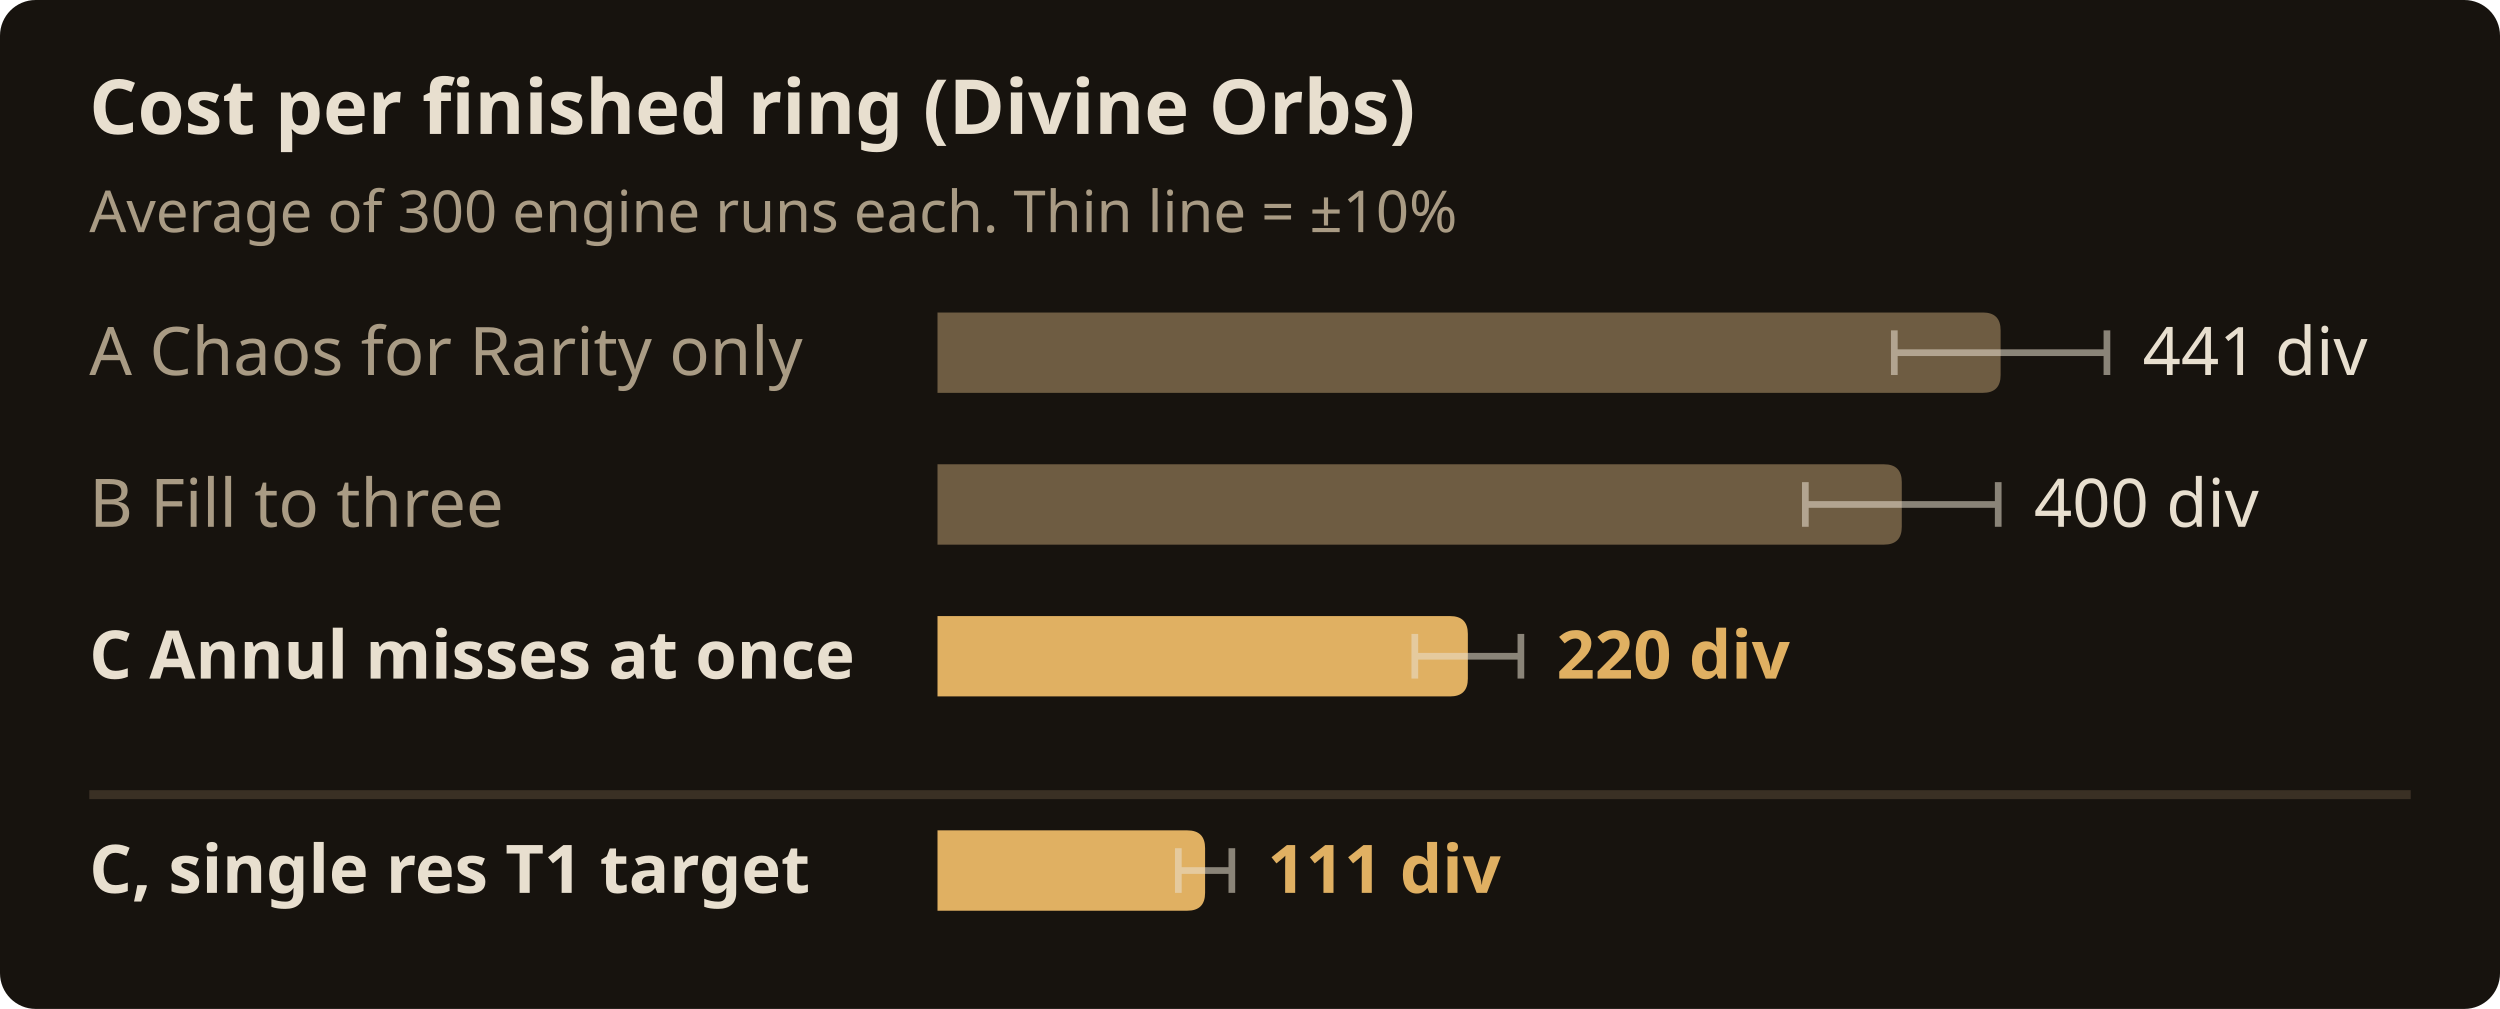
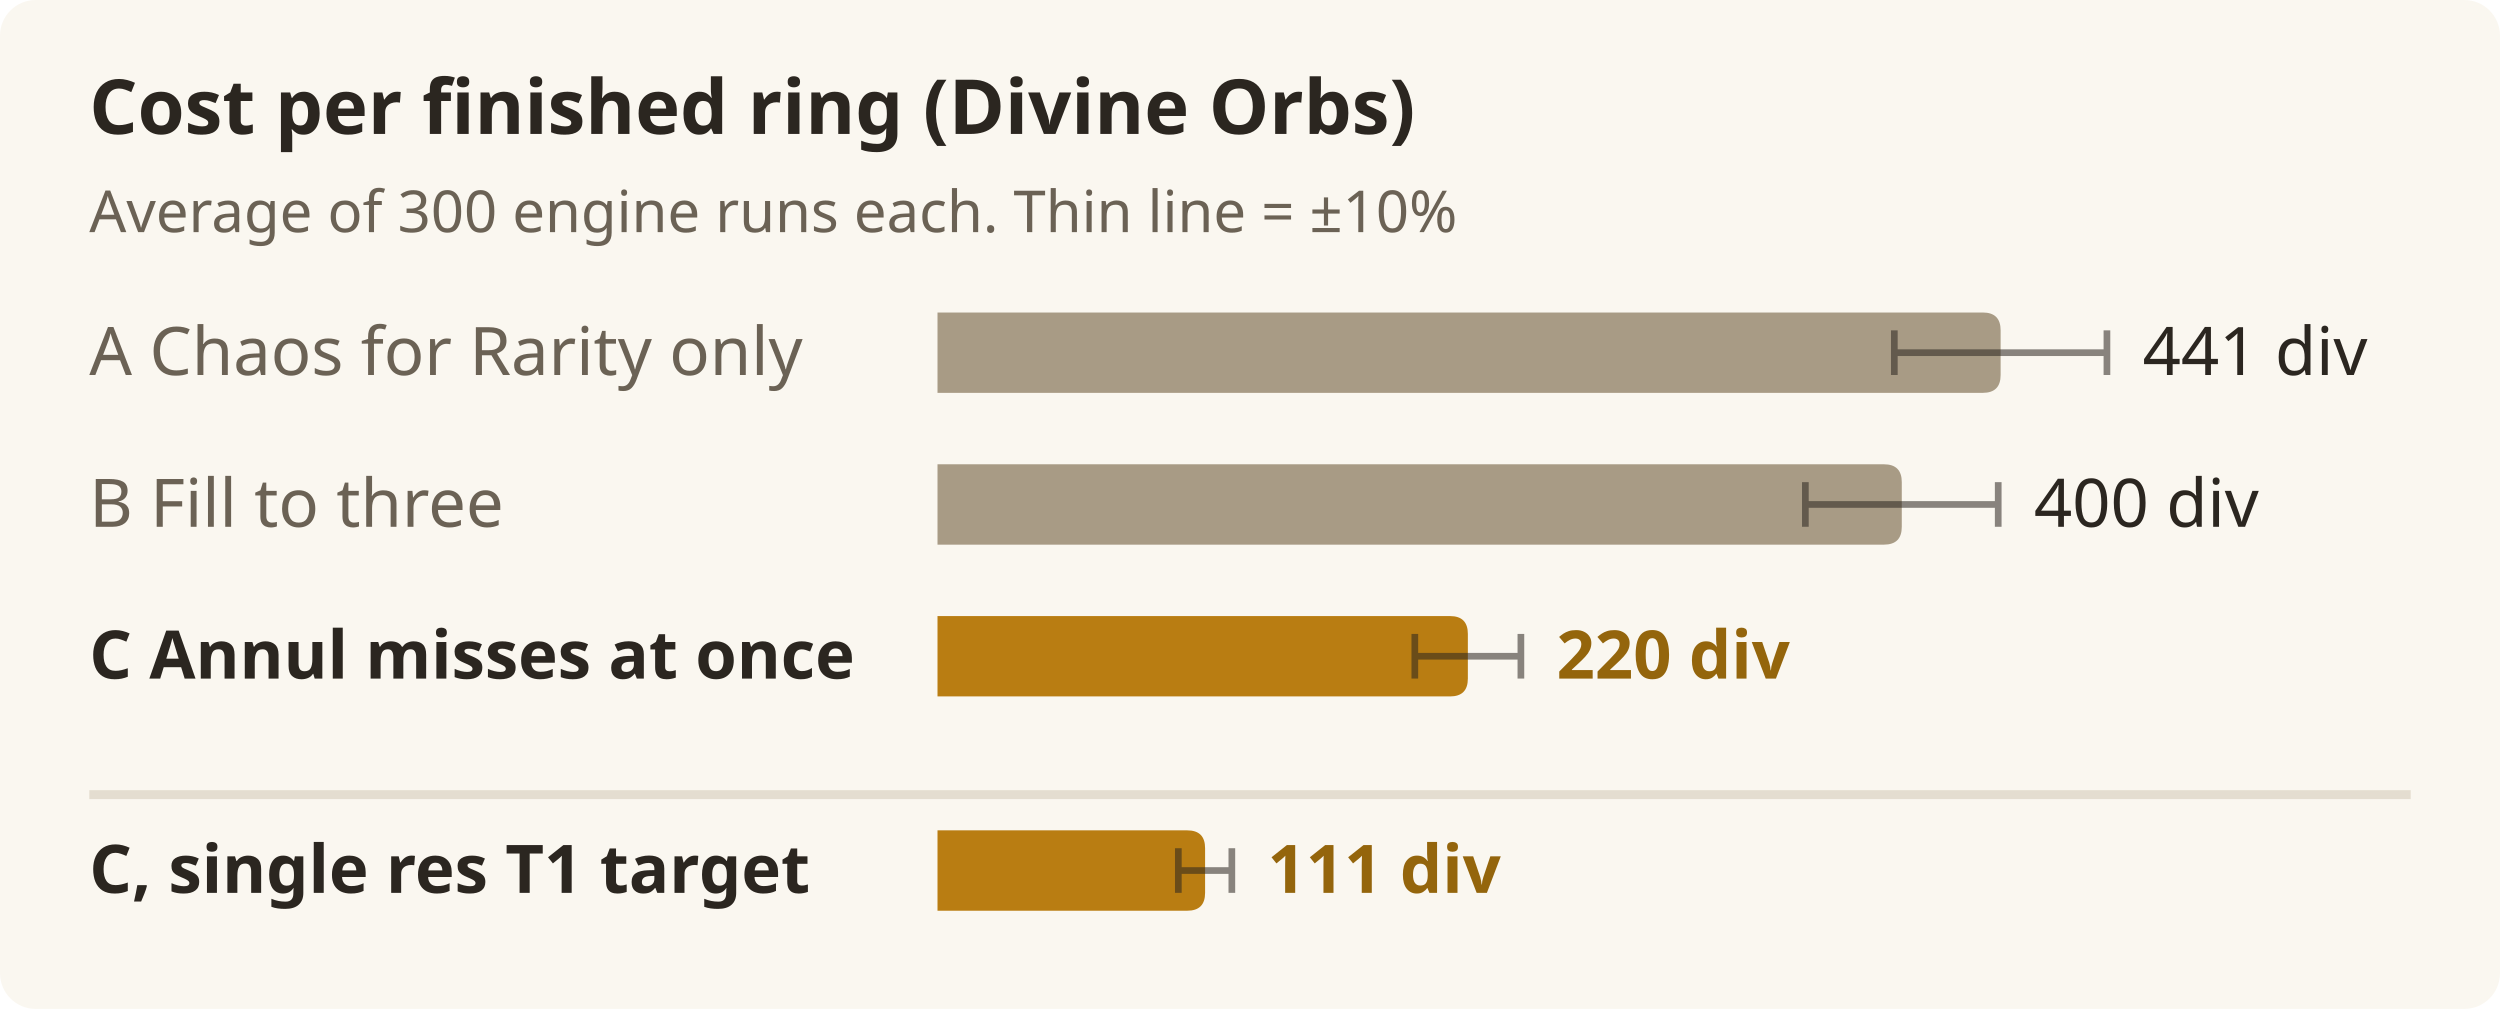
<svg xmlns="http://www.w3.org/2000/svg" viewBox="0 0 560 226" width="560" height="226" role="img" font-family="&quot;Zen Kaku Gothic New&quot;,&quot;Hiragino Sans&quot;,&quot;Yu Gothic UI&quot;,&quot;Meiryo&quot;,system-ui,sans-serif">
-   <rect width="560" height="226" rx="8" fill="#17130e" />
-   <text x="20" y="30" font-size="17" fill="#e8dfcf" text-anchor="start" font-weight="700">Cost per finished ring (Divine Orbs)</text>
-   <text x="20" y="52" font-size="13" fill="#a99b84" text-anchor="start" font-weight="400">Average of 300 engine runs each. Thin line = ±10%</text>
-   <text x="20" y="84" font-size="15" fill="#a99b84" text-anchor="start" font-weight="400">A Chaos for Rarity only</text>
-   <path d="M210,70H444.14Q448.14,70 448.14,74V84Q448.14,88 444.14,88H210Z" fill="#6e5c42" />
-   <path d="M424.326,79H471.954M424.326,74V84M471.954,74V84" stroke="#e8dfcf" stroke-opacity=".55" stroke-width="1.5" fill="none" />
-   <text x="479.954" y="84" font-size="15" fill="#e8dfcf" text-anchor="start" font-weight="400">441 div</text>
-   <text x="20" y="118" font-size="15" fill="#a99b84" text-anchor="start" font-weight="400">B Fill to three</text>
-   <path d="M210,104H422Q426,104 426,108V118Q426,122 422,122H210Z" fill="#6e5c42" />
-   <path d="M404.4,113H447.6M404.4,108V118M447.6,108V118" stroke="#e8dfcf" stroke-opacity=".55" stroke-width="1.5" fill="none" />
-   <text x="455.6" y="118" font-size="15" fill="#e8dfcf" text-anchor="start" font-weight="400">400 div</text>
-   <text x="20" y="152" font-size="15" fill="#e8dfcf" text-anchor="start" font-weight="700">C Annul misses at once</text>
-   <path d="M210,138H324.8Q328.8,138 328.8,142V152Q328.8,156 324.8,156H210Z" fill="#e0b062" />
-   <path d="M316.92,147H340.68M316.92,142V152M340.68,142V152" stroke="#e8dfcf" stroke-opacity=".55" stroke-width="1.5" fill="none" />
-   <text x="348.68" y="152" font-size="15" fill="#e0b062" text-anchor="start" font-weight="700">220 div</text>
-   <rect x="20" y="177" width="520" height="2" fill="#3a3024" />
-   <text x="20" y="200" font-size="15" fill="#e8dfcf" text-anchor="start" font-weight="700">C, single res T1 target</text>
-   <path d="M210,186H265.94Q269.94,186 269.94,190V200Q269.94,204 265.94,204H210Z" fill="#e0b062" />
-   <path d="M263.946,195H275.934M263.946,190V200M275.934,190V200" stroke="#e8dfcf" stroke-opacity=".55" stroke-width="1.5" fill="none" />
-   <text x="283.934" y="200" font-size="15" fill="#e0b062" text-anchor="start" font-weight="700">111 div</text>
+   <rect width="560" height="226" rx="8" fill="#faf7f0" />
+   <text x="20" y="30" font-size="17" fill="#2b2620" text-anchor="start" font-weight="700">Cost per finished ring (Divine Orbs)</text>
+   <text x="20" y="52" font-size="13" fill="#6b6255" text-anchor="start" font-weight="400">Average of 300 engine runs each. Thin line = ±10%</text>
+   <text x="20" y="84" font-size="15" fill="#6b6255" text-anchor="start" font-weight="400">A Chaos for Rarity only</text>
+   <path d="M210,70H444.14Q448.14,70 448.14,74V84Q448.14,88 444.14,88H210Z" fill="#a89b85" />
+   <path d="M424.326,79H471.954M424.326,74V84M471.954,74V84" stroke="#2b2620" stroke-opacity=".55" stroke-width="1.5" fill="none" />
+   <text x="479.954" y="84" font-size="15" fill="#2b2620" text-anchor="start" font-weight="400">441 div</text>
+   <text x="20" y="118" font-size="15" fill="#6b6255" text-anchor="start" font-weight="400">B Fill to three</text>
+   <path d="M210,104H422Q426,104 426,108V118Q426,122 422,122H210Z" fill="#a89b85" />
+   <path d="M404.4,113H447.6M404.4,108V118M447.6,108V118" stroke="#2b2620" stroke-opacity=".55" stroke-width="1.5" fill="none" />
+   <text x="455.6" y="118" font-size="15" fill="#2b2620" text-anchor="start" font-weight="400">400 div</text>
+   <text x="20" y="152" font-size="15" fill="#2b2620" text-anchor="start" font-weight="700">C Annul misses at once</text>
+   <path d="M210,138H324.8Q328.8,138 328.8,142V152Q328.8,156 324.8,156H210Z" fill="#b97d12" />
+   <path d="M316.92,147H340.68M316.92,142V152M340.68,142V152" stroke="#2b2620" stroke-opacity=".55" stroke-width="1.5" fill="none" />
+   <text x="348.68" y="152" font-size="15" fill="#94650c" text-anchor="start" font-weight="700">220 div</text>
+   <rect x="20" y="177" width="520" height="2" fill="#e4ddd0" />
+   <text x="20" y="200" font-size="15" fill="#2b2620" text-anchor="start" font-weight="700">C, single res T1 target</text>
+   <path d="M210,186H265.94Q269.94,186 269.94,190V200Q269.94,204 265.94,204H210Z" fill="#b97d12" />
+   <path d="M263.946,195H275.934M263.946,190V200M275.934,190V200" stroke="#2b2620" stroke-opacity=".55" stroke-width="1.5" fill="none" />
+   <text x="283.934" y="200" font-size="15" fill="#94650c" text-anchor="start" font-weight="700">111 div</text>
</svg>
